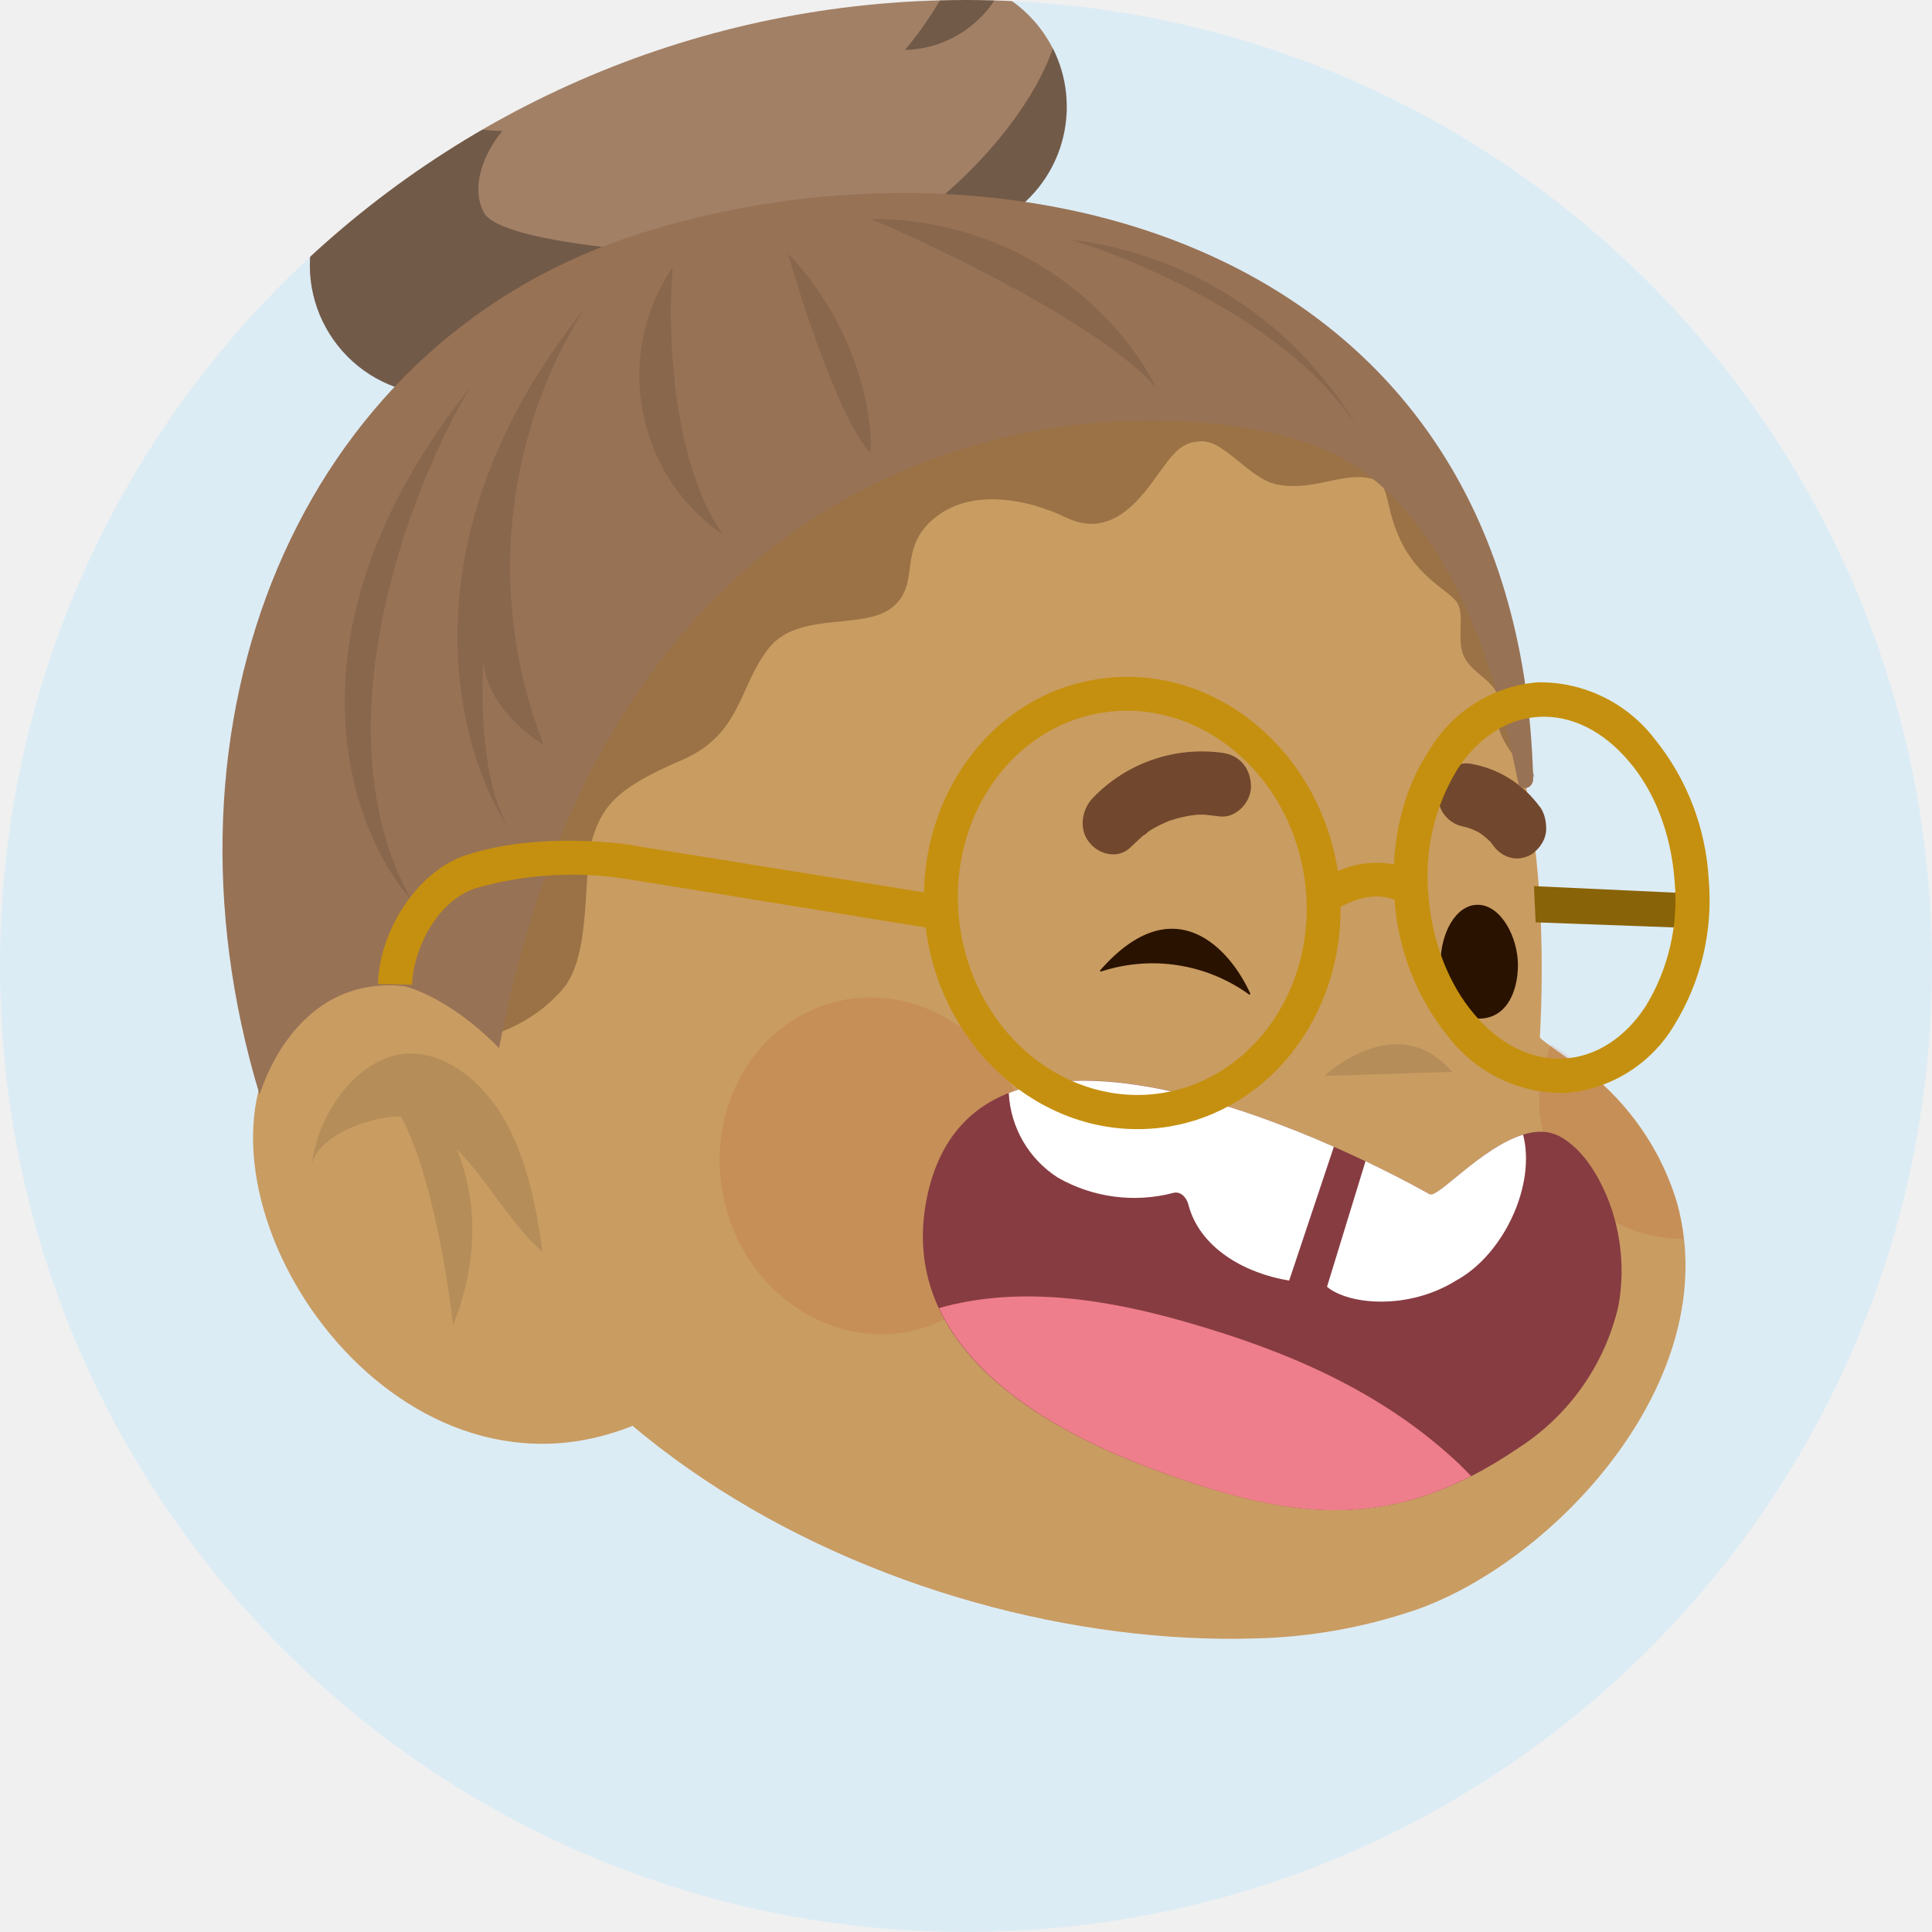
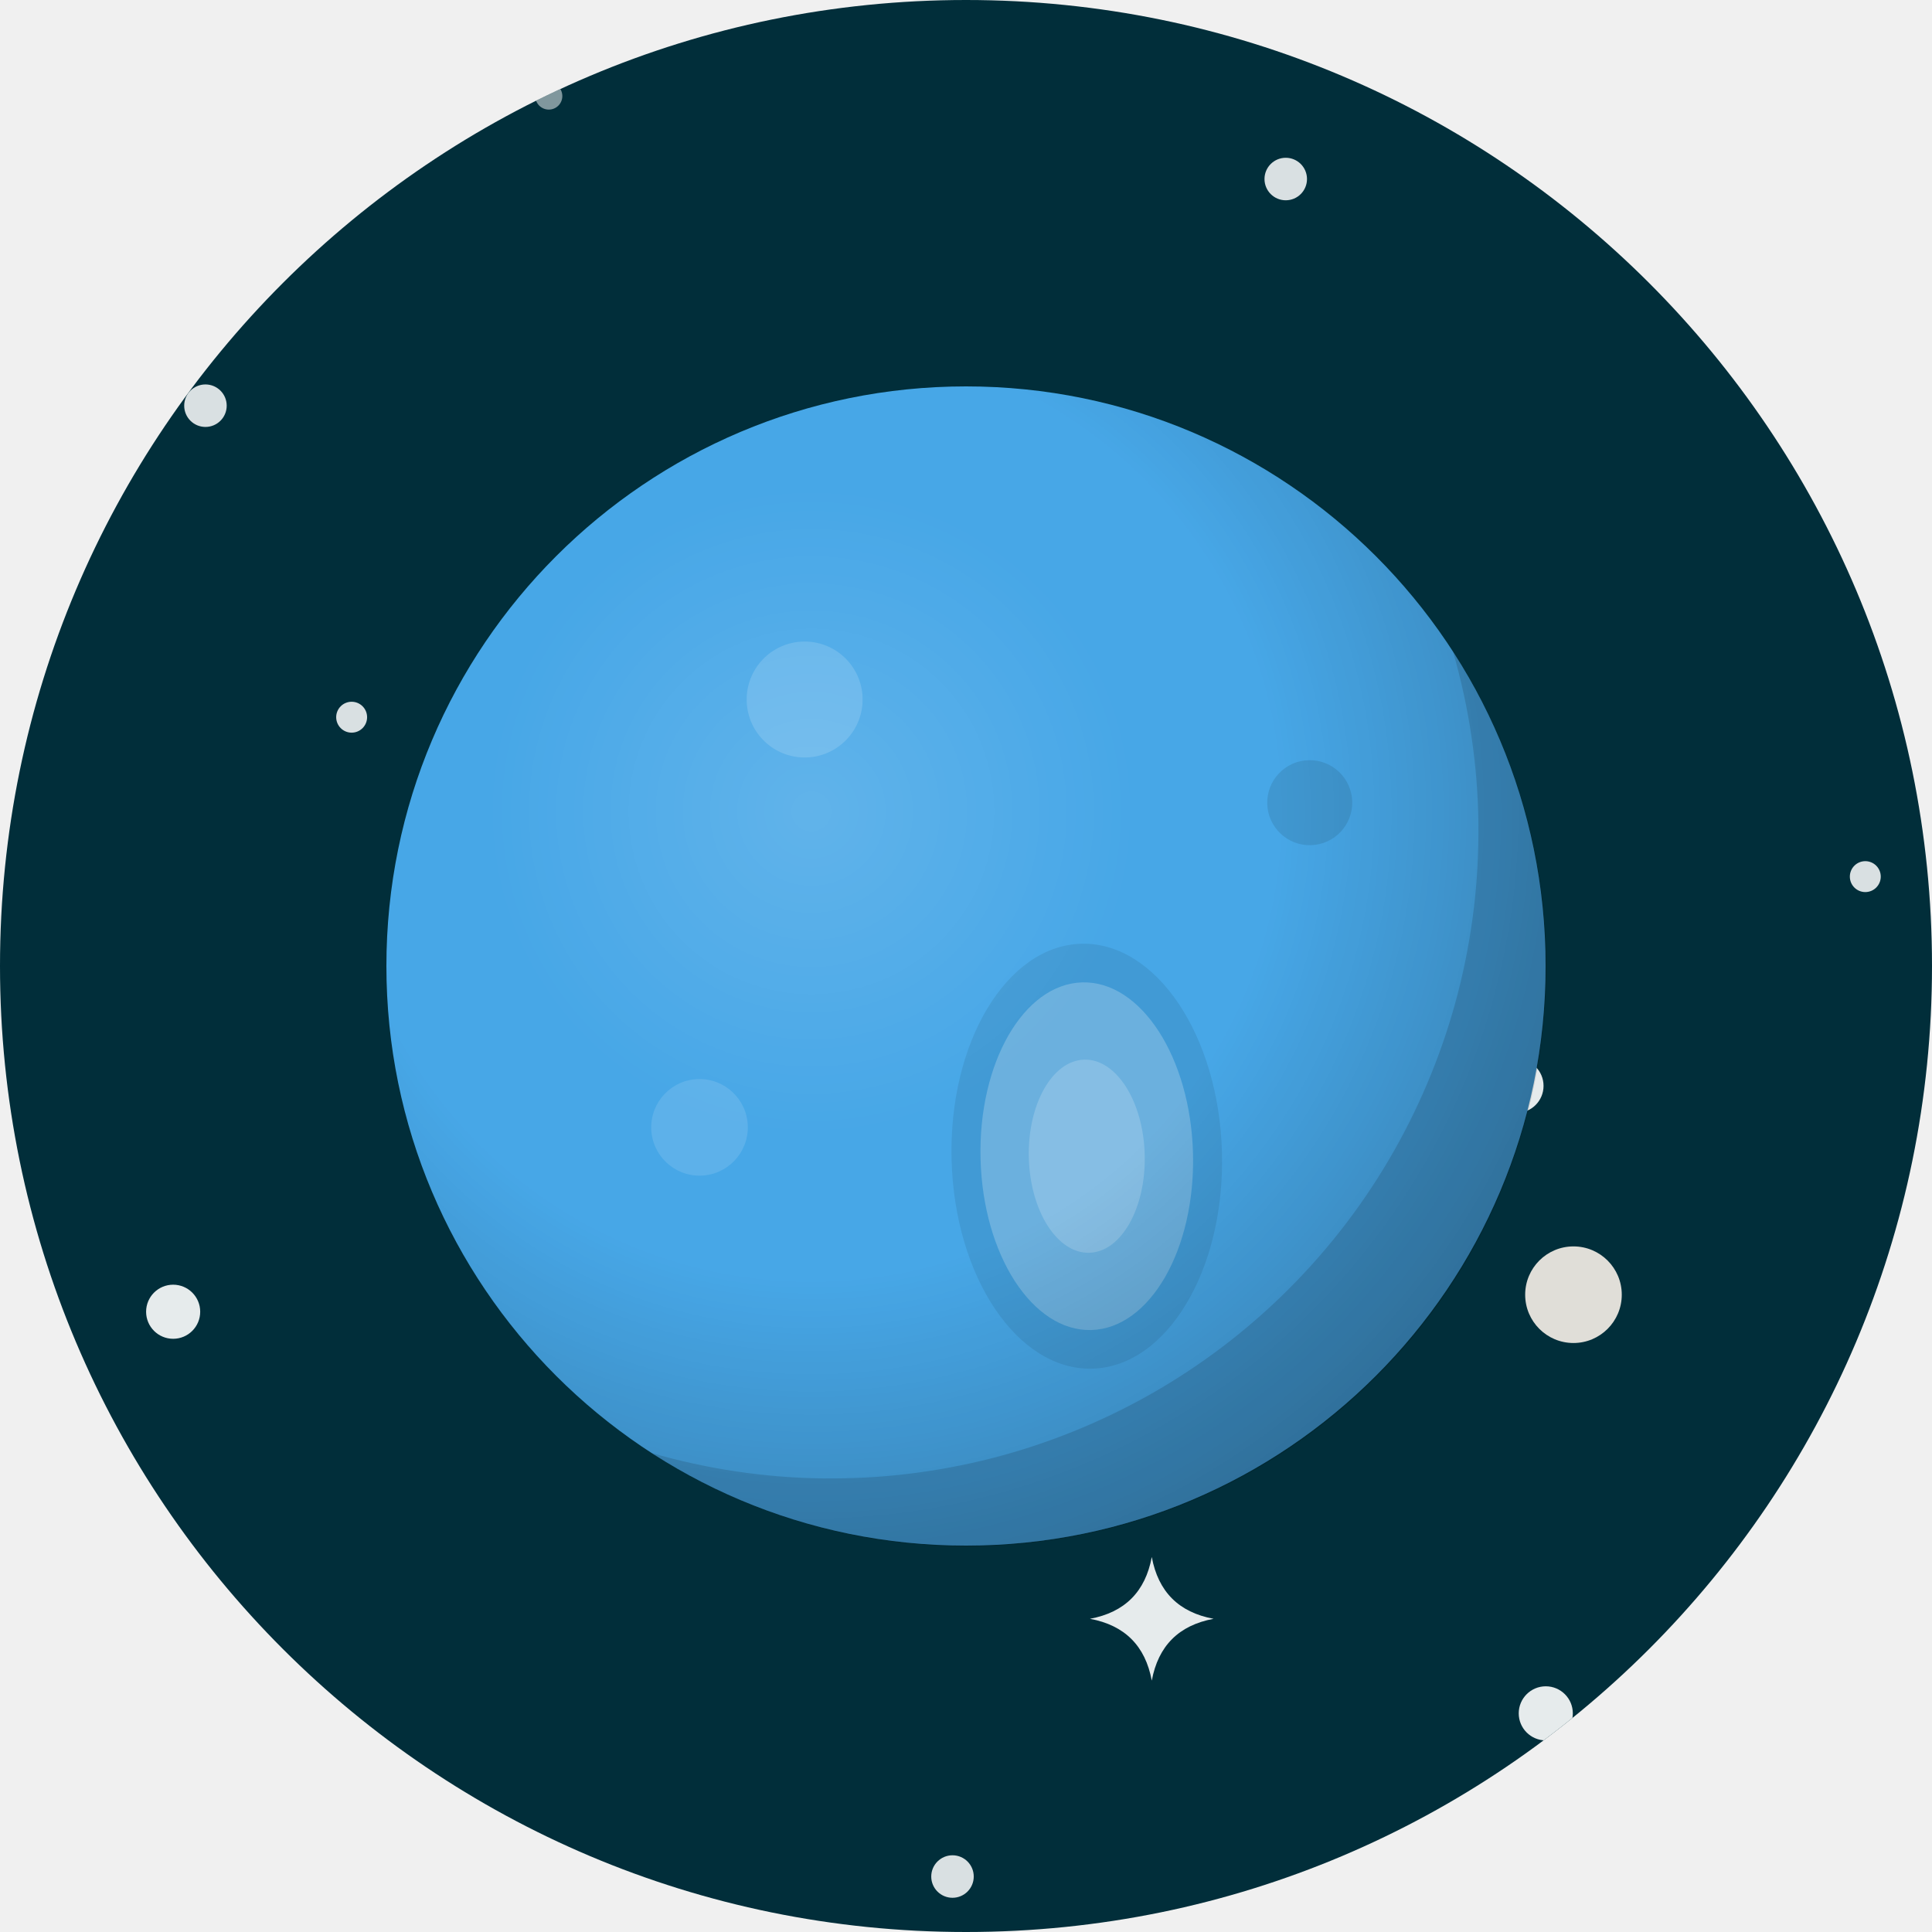
- <svg xmlns="http://www.w3.org/2000/svg" viewBox="0 0 480 480" fill="none" shape-rendering="auto" width="128" height="128">
-   <mask id="viewboxMask">
-     <rect width="480" height="480" rx="240" ry="240" x="0" y="0" fill="#fff" />
-   </mask>
-   <g mask="url(#viewboxMask)">
-     <rect fill="#dcecf5" width="480" height="480" x="0" y="0" />
-     <g transform="matrix(.85775 0 0 .85427 52 47)">
-       <path d="M264 38.6s131.4 20.6 121.4 208.1c0 .7 15.2 10.9 16.4 12a77.1 77.1 0 0 1 23.4 36.3c13.9 51.3-35.7 104.2-75.8 118.2a155 155 0 0 1-46.7 8.3c-103.1 3-239.7-62.7-246.7-191a202.7 202.7 0 0 1 15.1-83.9c0 .1 57.4-142.5 192.9-108Z" fill="#c99c62" />
-       <path d="M388.7 248.7a57 57 0 0 0-3.2 10.5 40 40 0 0 0 8.5 30.4 42.3 42.3 0 0 0 33 15.7c-3.2-31.7-29-50.7-38.3-56.6ZM203.5 332c24.4-5.2 39.6-31 33.9-57.5-5.7-26.5-30.2-43.7-54.6-38.5-24.4 5.3-39.5 31-33.8 57.6 5.7 26.5 30.1 43.7 54.5 38.5Z" fill="#DC2400" style="mix-blend-mode:multiply" opacity=".1" />
-       <path opacity=".1" d="M323 257.9s20.9-19.9 37-1.2Z" fill="#000" />
-       <path d="M128.7 356.9C59.3 391.7-3.7 304.4 16.5 255.3c12.9-31.4 50.4-33.8 72.1-5.2a185 185 0 0 1 29.1 59.1" fill="#c99c62" />
-       <path opacity=".1" d="M71.5 279c9 9 16.1 22.5 25 30-1.7-12.5-4.3-26-10.4-37.3-6.2-11.6-17.5-21-29-20.3-14.2 1-25.9 17.6-27.4 32.6 1-9 19-15 25.9-14.2 10.8 20.4 15 60.6 15 60.6 9-22.7 5.4-40.7 1-51.5Z" fill="#000" />
-     </g>
-     <g transform="matrix(.85472 0 0 .855 19 -17)">
-       <path d="M393.3 367c3 1.7 24.1-24.8 38.2-16.7 4.7 2.7 8.3 7.3 11 12.3 6 11 8 24.4 5.7 36.8a67 67 0 0 1-29 41.2c-37.4 25.5-67 20.7-106.8 6-31.4-11.7-74-35.6-65.2-78.7 15.6-76 146.1-1 146.1-1Z" fill="#873C41" />
-       <path d="M318.9 366.5a44.8 44.8 0 0 1-33.6-4.4 31 31 0 0 1-14.3-24.6c26.3-10.3 67.3 3.6 94.5 15.6l-13 38.9c-12.8-2.1-26-9.4-29.3-22.1-.5-2-2.2-3.9-4.3-3.4ZM420.5 349.6c3.8 14.7-5.7 34.9-19.5 42.4-14 8.7-31.3 7-37.5 1.8l11.2-36.5c11.3 5.4 18.6 9.6 18.6 9.6 2.3 1.4 15-13.6 27.2-17.3Z" fill="#fff" />
-       <path d="M400.3 443.8c-22-20.1-48.9-31.4-76.2-39.3-23.4-6.9-49.7-11.3-73.4-4.5 11 23.5 39.2 38.2 61.7 46.6 34.8 12.9 61.8 18.2 93 2.2-1.7-1.7-3.3-3.4-5.1-5Z" fill="#EE7E8B" />
-     </g>
-     <g transform="matrix(.85472 0 0 .855 19 -17)">
-       <path d="M340.9 308.9a48 48 0 0 0-43.1-6.7c-.2 0-.4-.2-.2-.4 21.5-24.5 37.8-6.1 43.6 6.8 0 .2-.2.4-.3.3ZM419 300.3c0 8-3.6 16.5-12.8 15.5-7.8-.8-9.7-11-9.7-16 0-8.7 4.4-17 10.8-17 6.8 0 11.7 9.5 11.7 17.5Z" fill="#2A1200" />
-       <path d="M333.5 238.7a43.9 43.9 0 0 0-38.2 13.2c-3.2 3.4-4 9.3-.7 13 3 3.6 8.6 4.6 12 1l3.2-3c.4-.3 1.3-.8 1.6-1.2l.5-.4a37.7 37.7 0 0 1 6-3c.5 0 1.2-.4 1.7-.5a35.6 35.6 0 0 1 6.3-1.2h2l4.3.5c4.4.7 9-3.6 9.2-8.4.1-5.3-3.2-9.3-8-10ZM425.4 254.4a31.4 31.4 0 0 0-20.2-12.6c-2.1-.4-4.6.4-6.3 1.8a9.5 9.5 0 0 0-3.1 6.2c-.1 2.4.3 5 1.8 6.8a9 9 0 0 0 5.7 3.5l1.2.3c1 .4 2.1.8 3.2 1.4 1.2.8 2.3 1.7 3.3 2.7l1 1.3a8.8 8.8 0 0 0 5.8 3.5c2 .2 4.6-.4 6.2-2 1.7-1.5 3-3.6 3.2-6 .1-2.5-.4-5-1.8-7Z" fill="#71472D" />
-     </g>
-     <g transform="matrix(.85472 0 0 .85667 18 -15)">
-       <path d="M119 .1v-.6a37.5 37.5 0 0 1 70.5-17.8 37.4 37.4 0 0 1 66 29.5 37.5 37.5 0 0 1 .6 74.5c-3.2 44.3-37.3 79.1-78.8 79.1a77 77 0 0 1-62.8-33.7A37.6 37.6 0 0 1 69 94.6c0-12 5.6-22.6 14.3-29.5A37.4 37.4 0 0 1 119 .1Z" fill="#987255" />
-       <path d="M119 .1v-.6a37.5 37.5 0 0 1 70.5-17.8 37.4 37.4 0 0 1 66 29.5 37.5 37.5 0 0 1 .6 74.5c-3.2 44.3-37.3 79.1-78.8 79.1a77 77 0 0 1-62.8-33.7A37.6 37.6 0 0 1 69 94.6c0-12 5.6-22.6 14.3-29.5A37.4 37.4 0 0 1 119 .1Z" fill="#fff" fill-opacity=".1" />
-       <g fill="#000" fill-opacity=".3">
-         <path d="M119.5.5c5 1 16.3 5.2 21.5 14-4.7-10-11-28.2-10.3-42.2a37.4 37.4 0 0 0-11.7 26l.5 2.2ZM73.9 17c5.6 14 22 38.1 51.1 38.5-3.7 4.2-9.9 14.7-5.5 23.5C125 90 194 92.5 216 93c20 .5 59-32.6 69-61.5a37.5 37.5 0 0 1-28.8 54.2c-.5 6.1-1.6 12-3.1 17.7-32.3 12.4-86.3 29-127 41a84 84 0 0 1-11.6-13.2A37.6 37.6 0 0 1 69 94.5c0-12 5.6-22.6 14.3-29.5A37.4 37.4 0 0 1 74 17Z" />
-         <path d="M269.3 15.5A32.1 32.1 0 0 1 242 32a102.7 102.7 0 0 0 13.6-20.8c4.9.5 9.5 2 13.7 4.3ZM230-30.2c-16 3.6-31.2 17.6-37.5 25.2a44.8 44.8 0 0 0-2.4-14 37.4 37.4 0 0 1 40-11.2Z" />
-       </g>
-       <path d="M313.4 158c6.2-8.4 8.3-12.5 15-12.5 6.7 0 13.8 10.9 21.7 12.5 9.8 2 18-3 25.8-2 7.8 1 4.7 6 9.8 17.5 5.2 11.5 14 15 16.6 18.5 2.6 3.5 0 10.5 2 15.5 2.1 5 8.3 7 9.9 11.5 1.5 4.5-1.6 6 1.5 12.5 2.5 5.2 7.2 9.8 9.3 11.5l-12.4-46a104.6 104.6 0 0 0-84.2-67C220.9 100 130 213 98 273.5l23 44.5c6-1.8 14.4-5.5 21.4-13.5 8.8-10 5.7-34 8.8-44 3.1-10 8.3-15 25.8-22.5 17.6-7.5 16.6-21.5 25.4-32.5 8.7-11 27.8-5 36.1-12s1-17 12.4-26 28.4-4.5 37.7 0c9.3 4.5 17 1 24.8-9.5Z" fill="#351700" style="mix-blend-mode:multiply" opacity=".3" />
-       <path d="M161.4 86.4C65.7 118.7 21.5 226.5 54.4 335c3.7-11.7 15.7-34.3 42-31.5 4.4 1 16 6 27.6 18 37.4-195 193.5-192.5 239-174 44.4 18 55 88 57.5 97.9 1.6 1.6 4.2.3 4.1-2.1C420.4 83 266 51.2 161.4 86.4Z" fill="#987255" />
-       <g fill="#000" fill-opacity=".1">
-         <path d="M232 81c21.3 9 67.8 31.4 83 49-7.7-16.3-35-49-83-49ZM208 91c4.3 15.3 15.2 48.4 24 58 .7-10.2-3.2-36-24-58ZM174.5 95c-1.5 16.7-.7 55.5 14.5 77.5A55.8 55.8 0 0 1 174.5 95ZM137 233.5a140.8 140.8 0 0 1 11.5-126C94.9 174.3 111.8 235.7 127 258c-8-12.8-8.3-38-7.5-49 .4 11.6 11.8 21.2 17.5 24.5Z" />
-         <path d="M115.5 130c-17.2 28.8-44.6 98.9-17 148.5-17.8-20-39.4-77.7 17-148.5ZM290 87c20.2 6 65.1 25.3 83.5 54.5A111.7 111.7 0 0 0 290 87Z" />
+ <svg xmlns="http://www.w3.org/2000/svg" viewBox="0 0 100 100" fill="none" shape-rendering="auto" aria-hidden="true" width="128" height="128">
+   <defs>
+     <g id="star-medium-0b220961">
+       <g class="dbpa-tw-medium">
+         <circle cx="5" cy="5" r="1.1" fill="#fff" fill-opacity=".85" />
      </g>
    </g>
-     <g transform="matrix(.85472 0 0 .85667 14 -12)">
-       <g fill-rule="evenodd" clip-rule="evenodd">
-         <path d="m479 283.3-49-1.8-.5-10.5 49.8 2.3-.2 10Z" fill="#896307" />
-         <path d="M304 220.7c-27.2 4.3-46 32.2-41.2 63 4.9 30.9 31.4 51.6 58.6 47.3 27.2-4.3 46.1-32.2 41.3-63-4.9-30.8-31.4-51.6-58.6-47.3ZM252.2 273c.5-30.6 20.9-57.4 50.3-62 33.3-5.3 64.4 20 70 55.6l3.3-1.2a27 27 0 0 1 13-.7c.6-12.5 4.2-24 10.2-33a40.6 40.6 0 0 1 31.5-19.8 42 42 0 0 1 34 16.3 70.9 70.9 0 0 1 15.8 40.8 69 69 0 0 1-10 42.3 40.6 40.6 0 0 1-31.6 19.7 42 42 0 0 1-34-16.2A70.6 70.6 0 0 1 389 275c-3.4-1.4-7-1.2-10.4-.2-2.1.6-4 1.5-5.3 2.2.3 31.3-20.3 59-50.3 63.8-33.4 5.2-64.4-20.1-70-55.6a73 73 0 0 1-.3-2.2l-86.4-14a102.2 102.2 0 0 0-44.4 2.6c-12 4-18.3 18.8-18.5 28l-9.9-.2c.3-15.3 11.4-32.6 25.3-37.3 13.8-4.6 31.7-5.3 48.8-3v.1l84.6 13.6Zm155-35.8a59 59 0 0 0-8.4 36c1 14.1 6.1 26.5 13.4 35 7.3 8.7 16.6 13.3 26 12.8 9.3-.5 17.8-6 23.8-15.2a59 59 0 0 0 8.4-36.1c-1-14.1-6-26.5-13.4-35-7.3-8.6-16.5-13.3-26-12.8-9.3.5-17.7 6-23.8 15.3Z" fill="#C5900F" />
+     <g id="star-faint-0b220961">
+       <circle cx="5" cy="5" r=".7" fill="#fff" fill-opacity=".5" />
+     </g>
+     <g id="star-small-0b220961">
+       <circle cx="5" cy="5" r=".8" fill="#fff" fill-opacity=".85" />
+     </g>
+     <g id="star-large-0b220961">
+       <g class="dbpa-tw-large">
+         <circle cx="5" cy="5" r="1.4" fill="#fff" fill-opacity=".9" />
      </g>
    </g>
+     <g id="star-sparkle-0b220961">
+       <g class="dbpa-tw-sparkle">
+         <path d="M5 1.8Q5.5 4.5 8.2 5 5.5 5.5 5 8.2 4.5 5.5 1.8 5 4.5 4.5 5 1.8" fill="#fff" fill-opacity=".9" />
+       </g>
+     </g>
+     <g id="planet-disc-0b220961">
+       <circle cx="30" cy="30" r="30" fill="#47a7e7" />
+     </g>
+     <clipPath id="dicebearPlanets-spotted">
+       <circle cx="34" cy="33" r="30" />
+     </clipPath>
+     <g id="surface-spotted-0b220961">
+       <g class="dbpa-surface">
+         <g clip-path="url(#dicebearPlanets-spotted)">
+           <ellipse cx="44" cy="27" rx="11" ry="7" fill="#000" fill-opacity=".08" />
+           <ellipse cx="44" cy="27" rx="9" ry="5.5" fill="#fff" fill-opacity=".22" />
+           <ellipse cx="44" cy="27" rx="5" ry="3" fill="#fff" fill-opacity=".18" />
+           <circle cx="20" cy="41" r="3" fill="#fff" fill-opacity=".15" />
+           <circle cx="26" cy="15" r="2.2" fill="#000" fill-opacity=".1" />
+           <circle cx="42" cy="47" r="2.5" fill="#fff" fill-opacity=".12" />
+         </g>
+       </g>
+     </g>
+     <radialGradient id="dicebearPlanets-shade" gradientUnits="userSpaceOnUse" cx="22" cy="22" r="44">
+       <stop offset="0" stop-color="#fff" stop-opacity=".14" />
+       <stop offset=".38" stop-color="#fff" stop-opacity="0" />
+       <stop offset=".55" stop-color="#000" stop-opacity="0" />
+       <stop offset="1" stop-color="#000" stop-opacity=".26" />
+     </radialGradient>
+     <g id="shade-soft-0b220961">
+       <circle cx="30" cy="30" r="30" fill="url(#dicebearPlanets-shade)" />
+       <path d="M55.2 13.7a30 30 0 0 1-41.5 41.5 33.5 33.5 0 0 0 41.5-41.5" fill="#000" fill-opacity=".13" />
+     </g>
+     <g id="moons-tiny-0b220961">
+       <g class="dbpa-moons">
+         <circle cx="60" cy="42" r="2.5" fill="#e0ded8" />
+       </g>
+     </g>
+     <g id="animation-none-0b220961" />
+     <clipPath id="clip-0b220961">
+       <rect width="100" height="100" rx="50" ry="50" />
+     </clipPath>
+   </defs>
+   <g clip-path="url(#clip-0b220961)">
+     <rect width="100" height="100" fill="#012e3a" />
+     <use transform="translate(7.5 7.5) translate(-1.86591, 8.49836)" href="#star-medium-0b220961" />
+     <use transform="translate(32.5 7.5) translate(-9.09407, -7.52734)" href="#star-faint-0b220961" />
+     <use transform="translate(57.5 7.5) translate(4.05007, -3.2334)" href="#star-medium-0b220961" />
+     <use transform="translate(82.5 7.5) translate(0.40722, -5.32013)" href="#star-faint-0b220961" />
+     <use transform="translate(7.5 32.5) translate(5.70098, -0.37761)" href="#star-small-0b220961" />
+     <use transform="translate(82.5 32.5) translate(9.04774, 7.87373)" href="#star-small-0b220961" />
+     <use transform="translate(7.5 57.5) translate(-3.53766, 5.39563)" href="#star-large-0b220961" />
+     <use transform="translate(82.5 57.5) translate(-9.00618, -6.29577)" href="#star-large-0b220961" />
+     <use transform="translate(7.5 82.5) translate(10.11201, 5.99884)" href="#star-small-0b220961" />
+     <use transform="translate(32.5 82.5) translate(11.80092, 9.62885)" href="#star-medium-0b220961" />
+     <use transform="translate(57.5 82.5) translate(-2.88416, -3.71105)" href="#star-sparkle-0b220961" />
+     <use transform="translate(82.5 82.5) translate(-7.49084, 1.18268)" href="#star-large-0b220961" />
+     <use transform="translate(20 20)" href="#planet-disc-0b220961" />
+     <use transform="translate(16 17) rotate(88.5499, 34, 33)" href="#surface-spotted-0b220961" />
+     <use transform="translate(20 20)" href="#shade-soft-0b220961" />
+     <use transform="translate(21 21) translate(0.44264, 4.0137)" href="#moons-tiny-0b220961" />
+     <use href="#animation-none-0b220961" />
  </g>
</svg>
